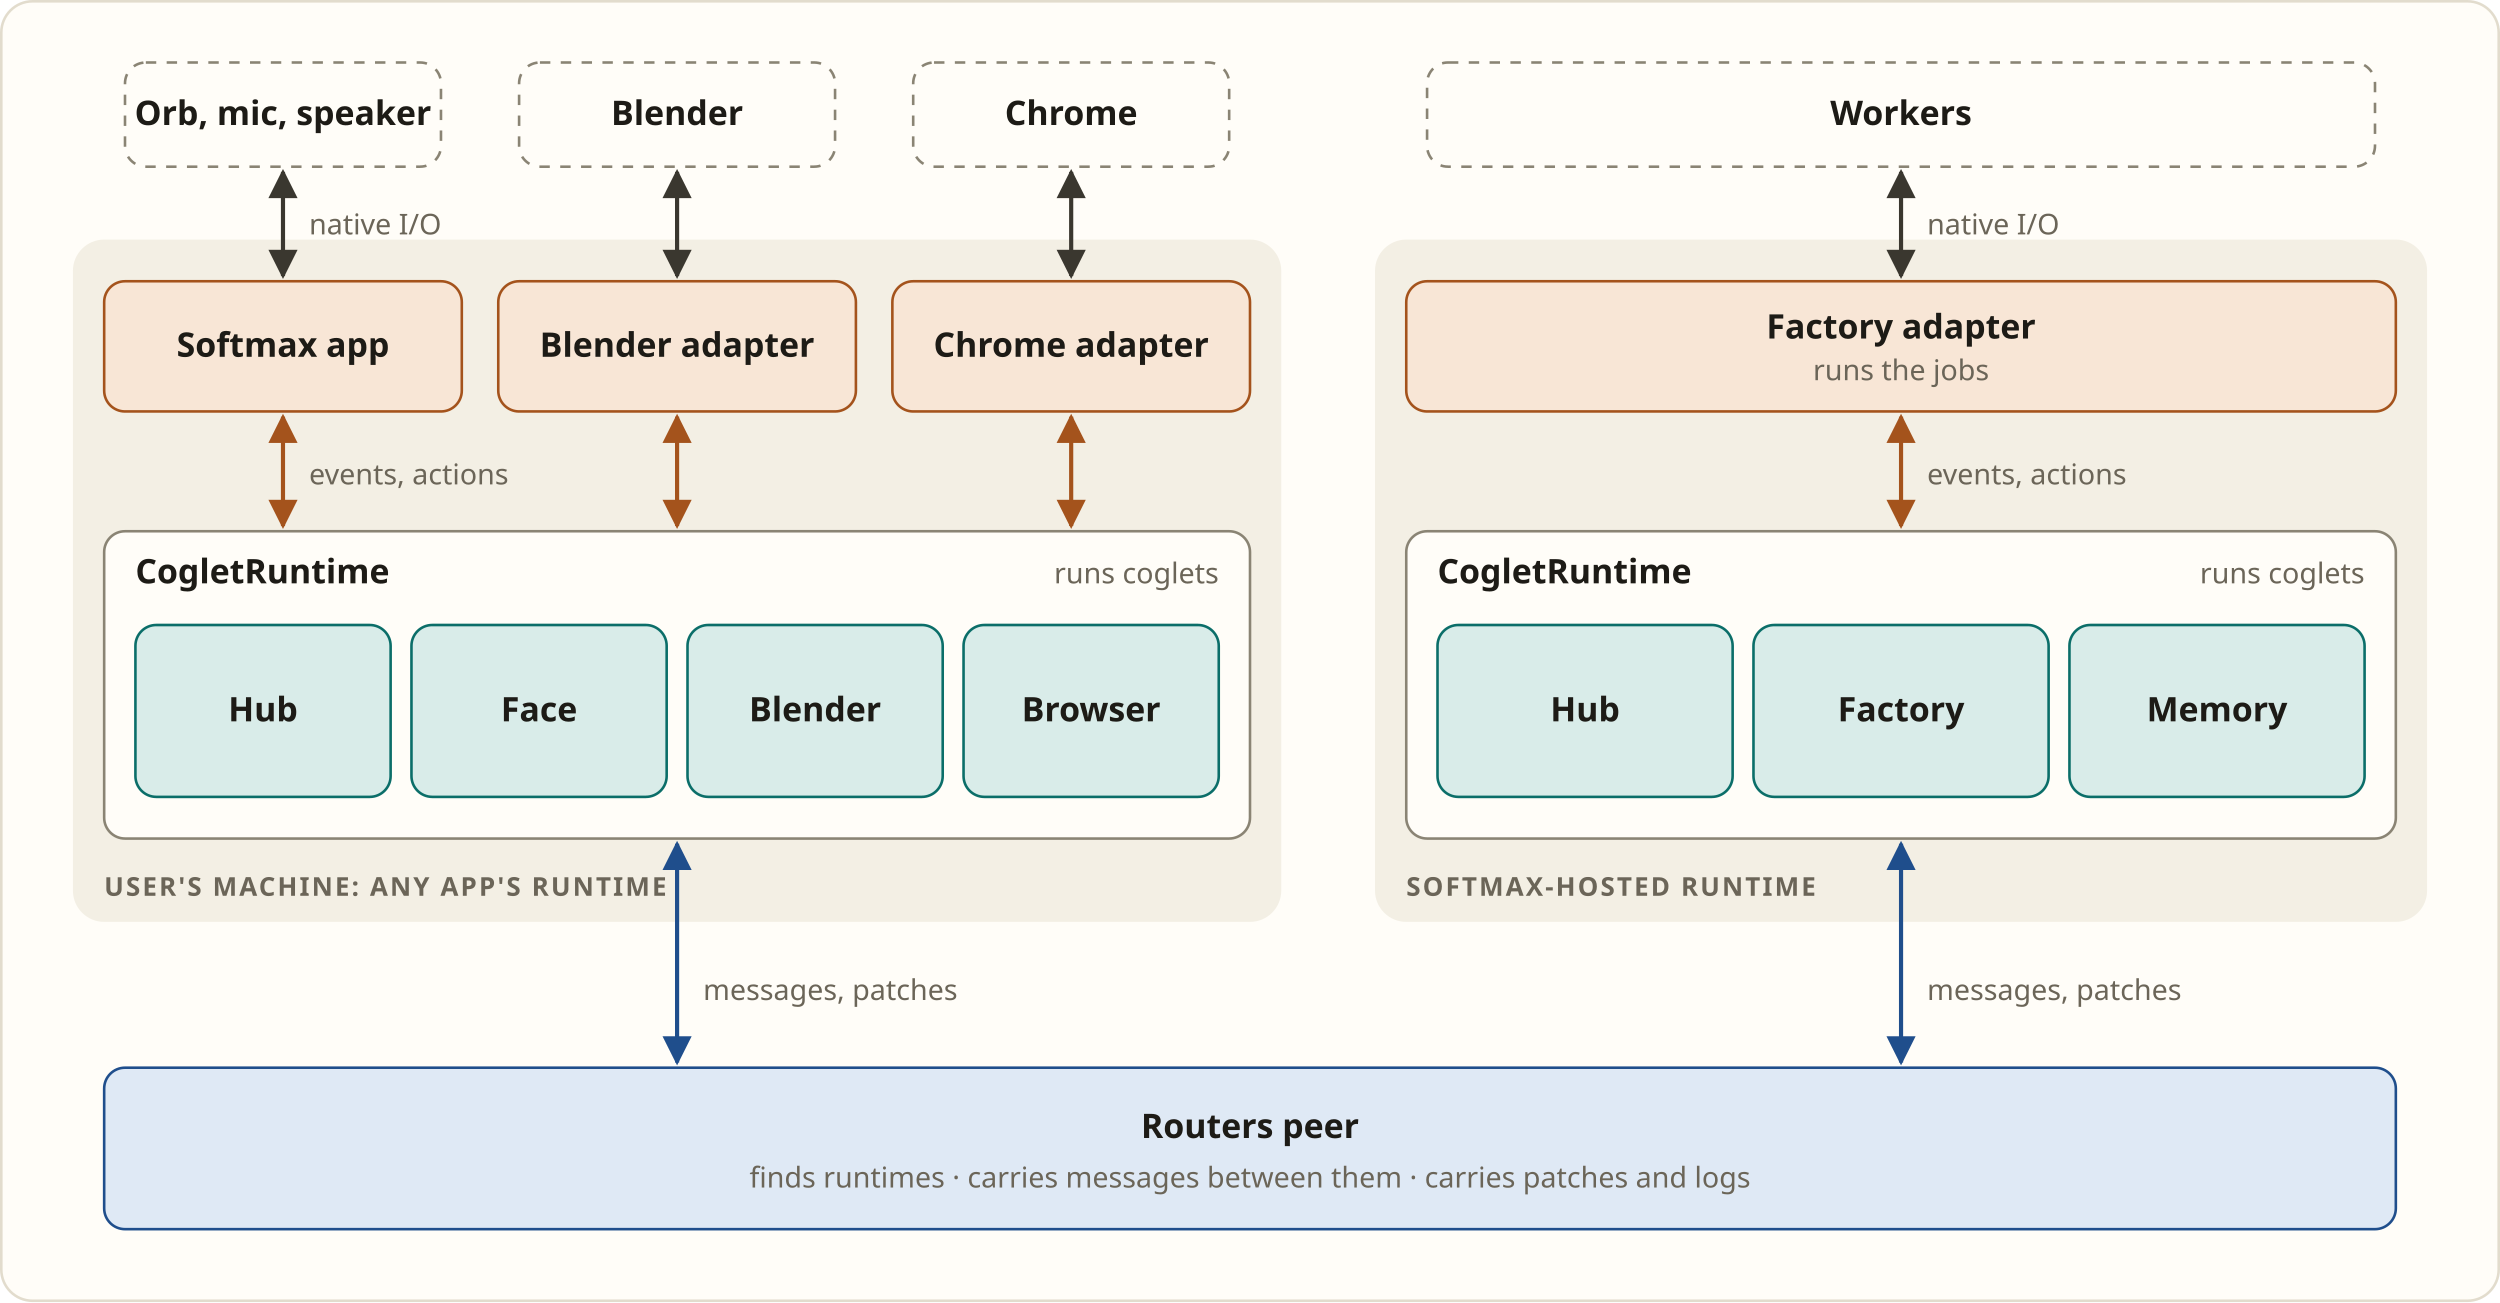
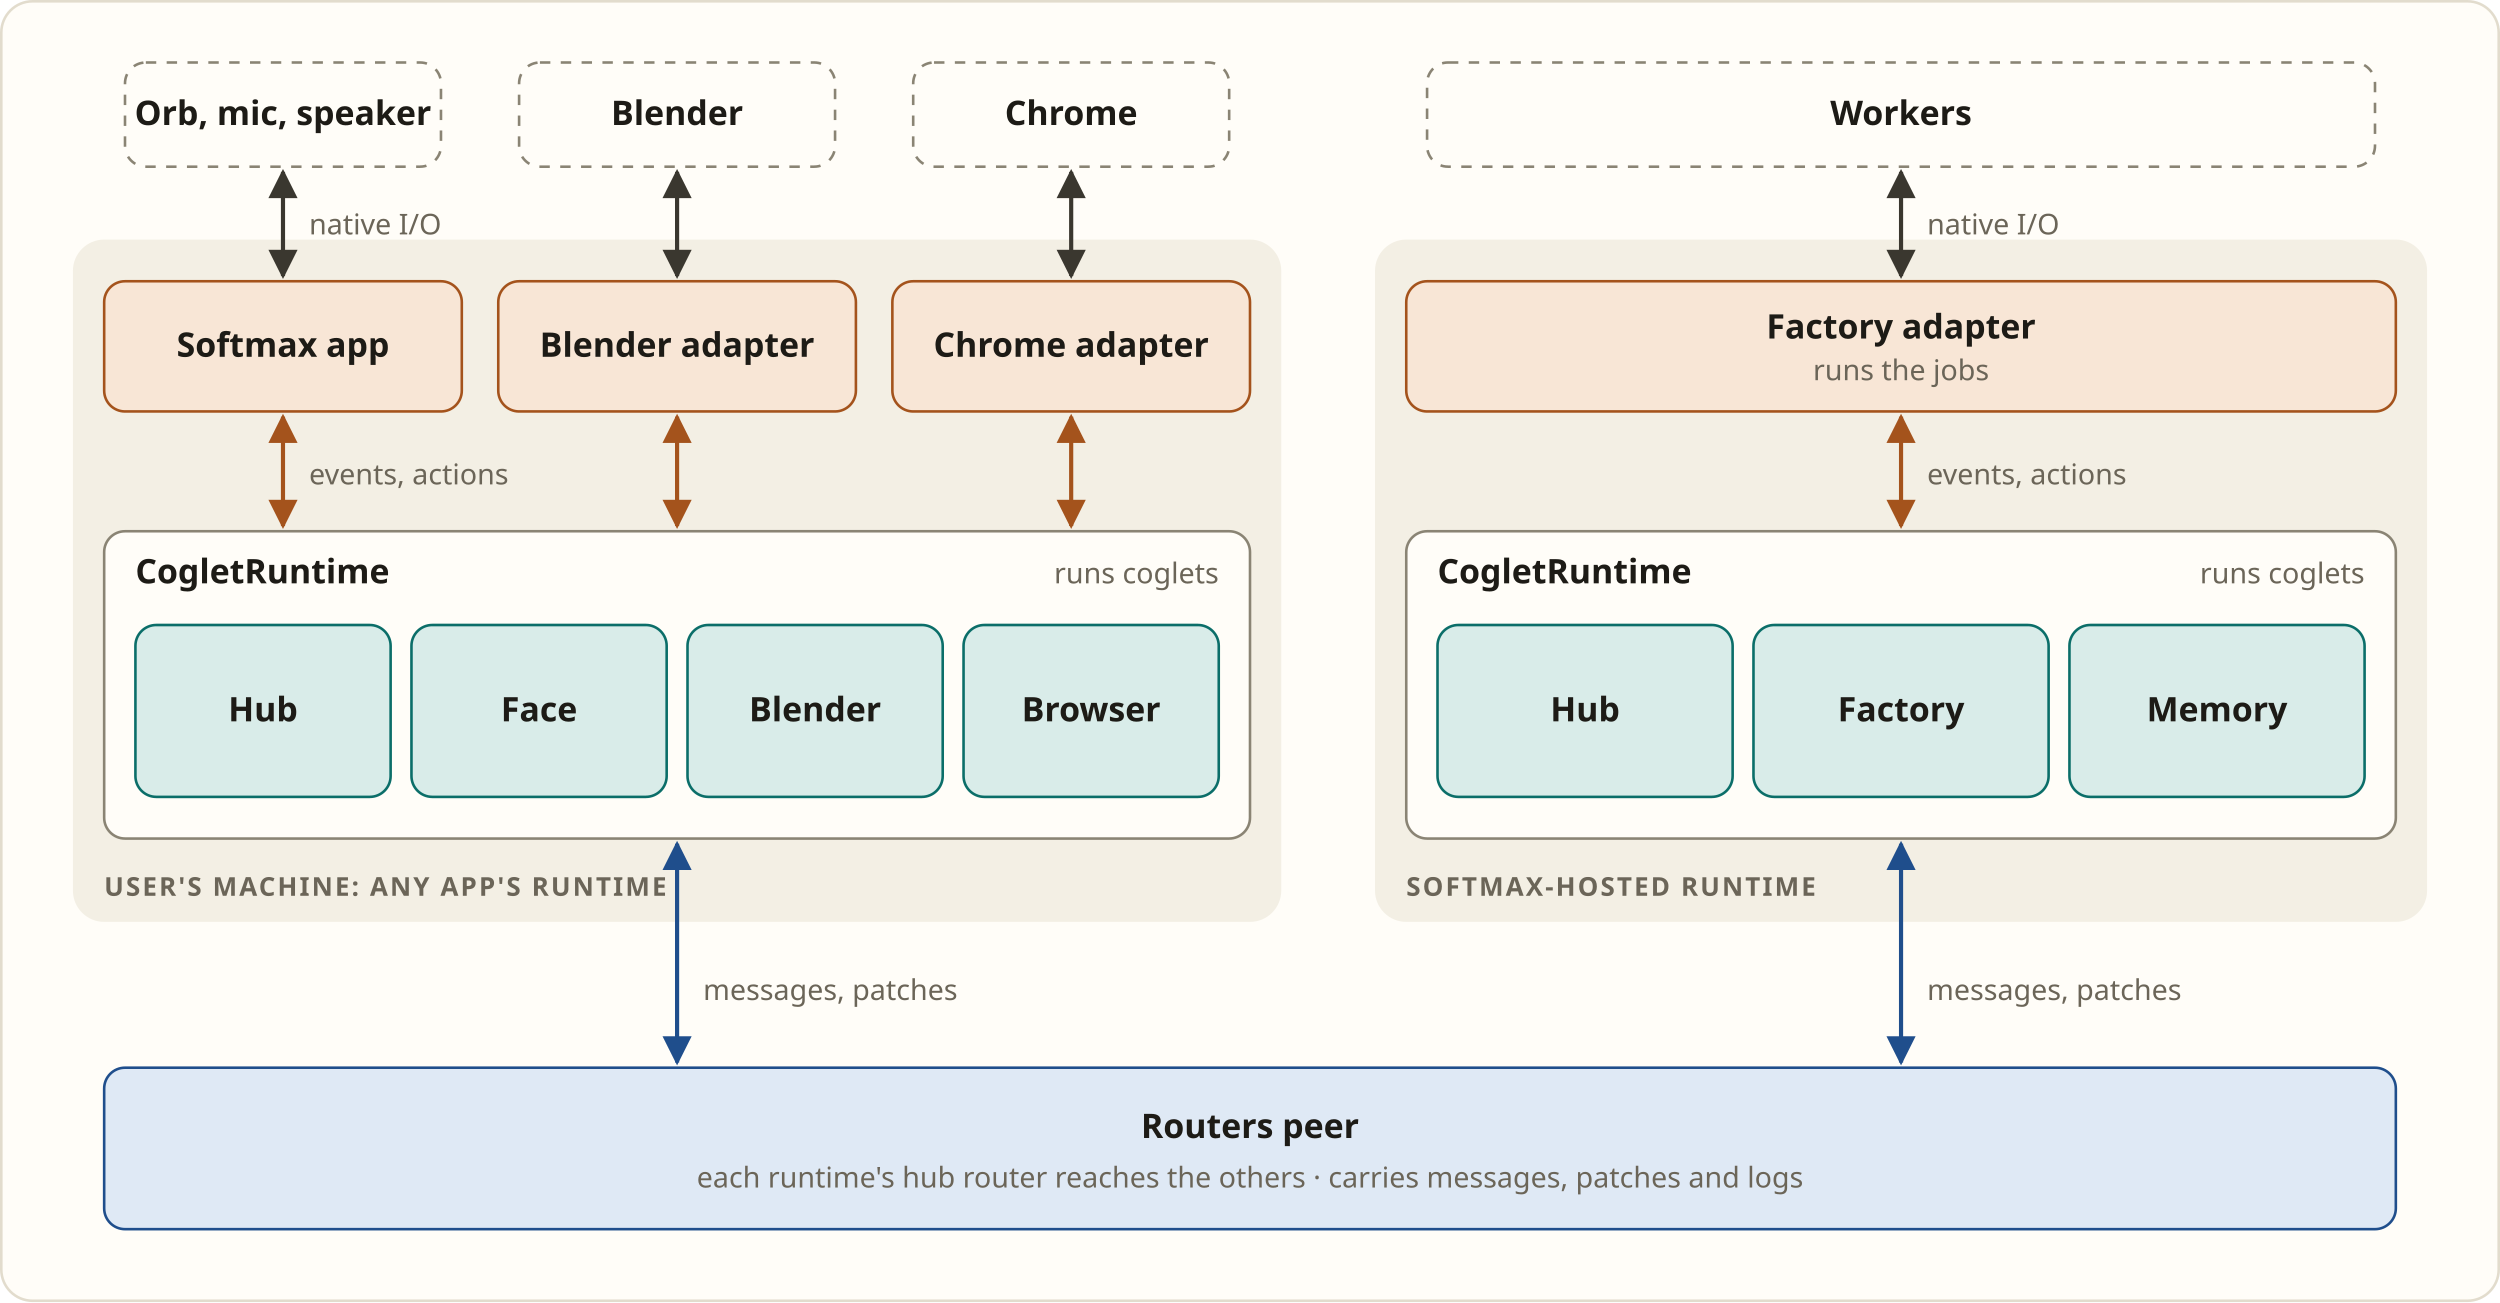
<svg xmlns="http://www.w3.org/2000/svg" width="960" height="500" viewBox="0 0 960 500" role="img" aria-label="The user's machine runs a hub (router and optimizer), Face and the coglets for its apps; a Softmax-hosted runtime runs a hub, the factory and memory; the two hubs' routers peer.">
  <style>
.dg-bg{fill:#fffdf8;stroke:#e2dccd}
.dg-group{fill:#f3efe4}
.dg-t{font:12px 'Avenir Next','Segoe UI',system-ui,sans-serif;fill:#1d1b16}
.dg-b{font:600 13px 'Avenir Next','Segoe UI',system-ui,sans-serif;fill:#1d1b16}
.dg-m{font:11px 'Avenir Next','Segoe UI',system-ui,sans-serif;fill:#6b6558}
.dg-cap{font:600 10px 'Avenir Next','Segoe UI',system-ui,sans-serif;fill:#6b6558;letter-spacing:.08em}
.dg-code{font:11px 'JetBrains Mono','SF Mono',ui-monospace,Menlo,monospace;fill:#1d1b16}
.dg-halo{paint-order:stroke;stroke:#fffdf8;stroke-width:5px;stroke-linejoin:round}
.dg-coglet{fill:#d9ece9;stroke:#0b6e69}
.dg-adapter{fill:#f8e6d6;stroke:#a4531c}
.dg-runtime{fill:#fffdf8;stroke:#8a8474}
.dg-hub{fill:#dfe9f5;stroke:#1f4e8c}
.dg-world{fill:none;stroke:#8a8474;stroke-dasharray:4 4}
.dg-life{stroke:#c9c2b0;stroke-dasharray:3 4}
.dg-ink{stroke:#3a372f;fill:none}.dg-ink-h{fill:#3a372f}
.dg-teal{stroke:#0b6e69;fill:none}.dg-teal-h{fill:#0b6e69}
.dg-warm{stroke:#a4531c;fill:none}.dg-warm-h{fill:#a4531c}
.dg-blue{stroke:#1f4e8c;fill:none}.dg-blue-h{fill:#1f4e8c}
.dg-dash{stroke-dasharray:6 4}
.dg-present{fill:none;stroke:#b8860b;stroke-width:2.4}
.dg-num{fill:#1d1b16}.dg-numt{font:600 10px 'Avenir Next',system-ui,sans-serif;fill:#fffdf8}
.dg-e-basic{fill:#f6e7c1;stroke:#a87b12}.dg-e-wasm{fill:#e6dff5;stroke:#6a4bb0}.dg-e-js{fill:#e3efc8;stroke:#5d7a1c}
.dg-e-java{fill:#f6d9d6;stroke:#b0463c}.dg-e-llm{fill:#d3ecf0;stroke:#19788a}
@media (prefers-color-scheme: dark){
.dg-bg{fill:#1b1e24;stroke:#2c3038}
.dg-group{fill:#22262d}
.dg-t,.dg-b,.dg-code{fill:#e9e6df}
.dg-m,.dg-cap{fill:#9a968c}
.dg-halo{stroke:#1b1e24}
.dg-coglet{fill:#17302f;stroke:#5cc8bf}
.dg-adapter{fill:#3a2616;stroke:#e8a06a}
.dg-runtime{fill:#1b1e24;stroke:#7d796f}
.dg-hub{fill:#1c2b40;stroke:#8fb8f0}
.dg-world{stroke:#7d796f}
.dg-life{stroke:#3a3f48}
.dg-ink{stroke:#c9c5bb}.dg-ink-h{fill:#c9c5bb}
.dg-teal{stroke:#5cc8bf}.dg-teal-h{fill:#5cc8bf}
.dg-warm{stroke:#e8a06a}.dg-warm-h{fill:#e8a06a}
.dg-blue{stroke:#8fb8f0}.dg-blue-h{fill:#8fb8f0}
.dg-num{fill:#e9e6df}.dg-numt{fill:#1b1e24}
.dg-present{stroke:#e5ff00}
.dg-e-basic{fill:#3a2f14;stroke:#ecc56b}.dg-e-wasm{fill:#2b2440;stroke:#c3a2e8}.dg-e-js{fill:#26331a;stroke:#b9c97a}
.dg-e-java{fill:#3d1f1d;stroke:#f0958a}.dg-e-llm{fill:#14323a;stroke:#6fd0e0}
}
</style>
  <defs>
    <marker id="deployment-ink" viewBox="0 0 10 10" refX="9" refY="5" markerWidth="7" markerHeight="7" orient="auto">
      <path d="M0 0L10 5L0 10z" class="dg-ink-h" />
    </marker>
    <marker id="deployment-ink-s" viewBox="0 0 10 10" refX="1" refY="5" markerWidth="7" markerHeight="7" orient="auto">
      <path d="M10 0L0 5L10 10z" class="dg-ink-h" />
    </marker>
    <marker id="deployment-teal" viewBox="0 0 10 10" refX="9" refY="5" markerWidth="7" markerHeight="7" orient="auto">
      <path d="M0 0L10 5L0 10z" class="dg-teal-h" />
    </marker>
    <marker id="deployment-teal-s" viewBox="0 0 10 10" refX="1" refY="5" markerWidth="7" markerHeight="7" orient="auto">
      <path d="M10 0L0 5L10 10z" class="dg-teal-h" />
    </marker>
    <marker id="deployment-warm" viewBox="0 0 10 10" refX="9" refY="5" markerWidth="7" markerHeight="7" orient="auto">
      <path d="M0 0L10 5L0 10z" class="dg-warm-h" />
    </marker>
    <marker id="deployment-warm-s" viewBox="0 0 10 10" refX="1" refY="5" markerWidth="7" markerHeight="7" orient="auto">
      <path d="M10 0L0 5L10 10z" class="dg-warm-h" />
    </marker>
    <marker id="deployment-blue" viewBox="0 0 10 10" refX="9" refY="5" markerWidth="7" markerHeight="7" orient="auto">
      <path d="M0 0L10 5L0 10z" class="dg-blue-h" />
    </marker>
    <marker id="deployment-blue-s" viewBox="0 0 10 10" refX="1" refY="5" markerWidth="7" markerHeight="7" orient="auto">
      <path d="M10 0L0 5L10 10z" class="dg-blue-h" />
    </marker>
  </defs>
  <rect x="0.5" y="0.5" width="959" height="499" rx="12" class="dg-bg" />
  <rect x="28" y="92" width="464" height="262" rx="12" class="dg-group" />
  <text x="40" y="344" text-anchor="start" class="dg-cap">USER'S MACHINE: ANY APP'S RUNTIME</text>
  <rect x="48.0" y="24" width="121.333" height="40" rx="8" class="dg-world" />
  <text x="108.667" y="48.0" text-anchor="middle" class="dg-b">Orb, mic, speaker</text>
  <rect x="40.0" y="108" width="137.333" height="50" rx="8" class="dg-adapter" />
  <text x="108.667" y="137.0" text-anchor="middle" class="dg-b">Softmax app</text>
  <line x1="108.667" y1="66" x2="108.667" y2="106" class="dg-ink" stroke-width="1.6" marker-end="url(#deployment-ink)" marker-start="url(#deployment-ink-s)" />
  <line x1="108.667" y1="160" x2="108.667" y2="202" class="dg-warm" stroke-width="1.6" marker-end="url(#deployment-warm)" marker-start="url(#deployment-warm-s)" />
  <text x="118.667" y="90" text-anchor="start" class="dg-m">native I/O</text>
  <text x="118.667" y="186" text-anchor="start" class="dg-m">events, actions</text>
  <rect x="199.333" y="24" width="121.333" height="40" rx="8" class="dg-world" />
  <text x="260.0" y="48.0" text-anchor="middle" class="dg-b">Blender</text>
  <rect x="191.333" y="108" width="137.333" height="50" rx="8" class="dg-adapter" />
  <text x="260.0" y="137.0" text-anchor="middle" class="dg-b">Blender adapter</text>
  <line x1="260.0" y1="66" x2="260.0" y2="106" class="dg-ink" stroke-width="1.6" marker-end="url(#deployment-ink)" marker-start="url(#deployment-ink-s)" />
  <line x1="260.0" y1="160" x2="260.0" y2="202" class="dg-warm" stroke-width="1.6" marker-end="url(#deployment-warm)" marker-start="url(#deployment-warm-s)" />
  <rect x="350.667" y="24" width="121.333" height="40" rx="8" class="dg-world" />
  <text x="411.333" y="48.0" text-anchor="middle" class="dg-b">Chrome</text>
  <rect x="342.667" y="108" width="137.333" height="50" rx="8" class="dg-adapter" />
  <text x="411.333" y="137.0" text-anchor="middle" class="dg-b">Chrome adapter</text>
  <line x1="411.333" y1="66" x2="411.333" y2="106" class="dg-ink" stroke-width="1.6" marker-end="url(#deployment-ink)" marker-start="url(#deployment-ink-s)" />
  <line x1="411.333" y1="160" x2="411.333" y2="202" class="dg-warm" stroke-width="1.6" marker-end="url(#deployment-warm)" marker-start="url(#deployment-warm-s)" />
  <rect x="40" y="204" width="440" height="118" rx="8" class="dg-runtime" />
  <text x="52" y="224" text-anchor="start" class="dg-b">CogletRuntime</text>
  <text x="468" y="224" text-anchor="end" class="dg-m">runs coglets</text>
  <rect x="52.0" y="240" width="98.0" height="66" rx="8" class="dg-coglet" />
  <text x="101.0" y="277.0" text-anchor="middle" class="dg-b">Hub</text>
  <rect x="158.0" y="240" width="98.0" height="66" rx="8" class="dg-coglet" />
  <text x="207.0" y="277.0" text-anchor="middle" class="dg-b">Face</text>
  <rect x="264.0" y="240" width="98.0" height="66" rx="8" class="dg-coglet" />
  <text x="313.0" y="277.0" text-anchor="middle" class="dg-b">Blender</text>
  <rect x="370.0" y="240" width="98.0" height="66" rx="8" class="dg-coglet" />
  <text x="419.0" y="277.0" text-anchor="middle" class="dg-b">Browser</text>
  <line x1="260.0" y1="324" x2="260.0" y2="408" class="dg-blue" stroke-width="1.6" marker-end="url(#deployment-blue)" marker-start="url(#deployment-blue-s)" />
  <text x="270.0" y="384" text-anchor="start" class="dg-m">messages, patches</text>
  <rect x="528" y="92" width="404" height="262" rx="12" class="dg-group" />
  <text x="540" y="344" text-anchor="start" class="dg-cap">SOFTMAX-HOSTED RUNTIME</text>
  <rect x="548.0" y="24" width="364.0" height="40" rx="8" class="dg-world" />
  <text x="730.0" y="48.0" text-anchor="middle" class="dg-b">Workers</text>
  <rect x="540.0" y="108" width="380.0" height="50" rx="8" class="dg-adapter" />
  <text x="730.0" y="130.0" text-anchor="middle" class="dg-b">Factory adapter</text>
  <text x="730.0" y="146.0" text-anchor="middle" class="dg-m">runs the jobs</text>
  <line x1="730.0" y1="66" x2="730.0" y2="106" class="dg-ink" stroke-width="1.6" marker-end="url(#deployment-ink)" marker-start="url(#deployment-ink-s)" />
  <line x1="730.0" y1="160" x2="730.0" y2="202" class="dg-warm" stroke-width="1.6" marker-end="url(#deployment-warm)" marker-start="url(#deployment-warm-s)" />
  <text x="740.0" y="90" text-anchor="start" class="dg-m">native I/O</text>
  <text x="740.0" y="186" text-anchor="start" class="dg-m">events, actions</text>
  <rect x="540" y="204" width="380" height="118" rx="8" class="dg-runtime" />
  <text x="552" y="224" text-anchor="start" class="dg-b">CogletRuntime</text>
  <text x="908" y="224" text-anchor="end" class="dg-m">runs coglets</text>
  <rect x="552.0" y="240" width="113.333" height="66" rx="8" class="dg-coglet" />
  <text x="608.667" y="277.0" text-anchor="middle" class="dg-b">Hub</text>
  <rect x="673.333" y="240" width="113.333" height="66" rx="8" class="dg-coglet" />
  <text x="730.0" y="277.0" text-anchor="middle" class="dg-b">Factory</text>
  <rect x="794.667" y="240" width="113.333" height="66" rx="8" class="dg-coglet" />
  <text x="851.333" y="277.0" text-anchor="middle" class="dg-b">Memory</text>
  <line x1="730.0" y1="324" x2="730.0" y2="408" class="dg-blue" stroke-width="1.6" marker-end="url(#deployment-blue)" marker-start="url(#deployment-blue-s)" />
  <text x="740.0" y="384" text-anchor="start" class="dg-m">messages, patches</text>
  <rect x="40" y="410" width="880" height="62" rx="8" class="dg-hub" />
  <text x="480" y="437" text-anchor="middle" class="dg-b">Routers peer</text>
-   <text x="480" y="456" text-anchor="middle" class="dg-m">finds runtimes · carries messages between them · carries patches and logs</text>
+   <text x="480" y="456" text-anchor="middle" class="dg-m">each runtime's hub router reaches the others · carries messages, patches and logs</text>
</svg>
